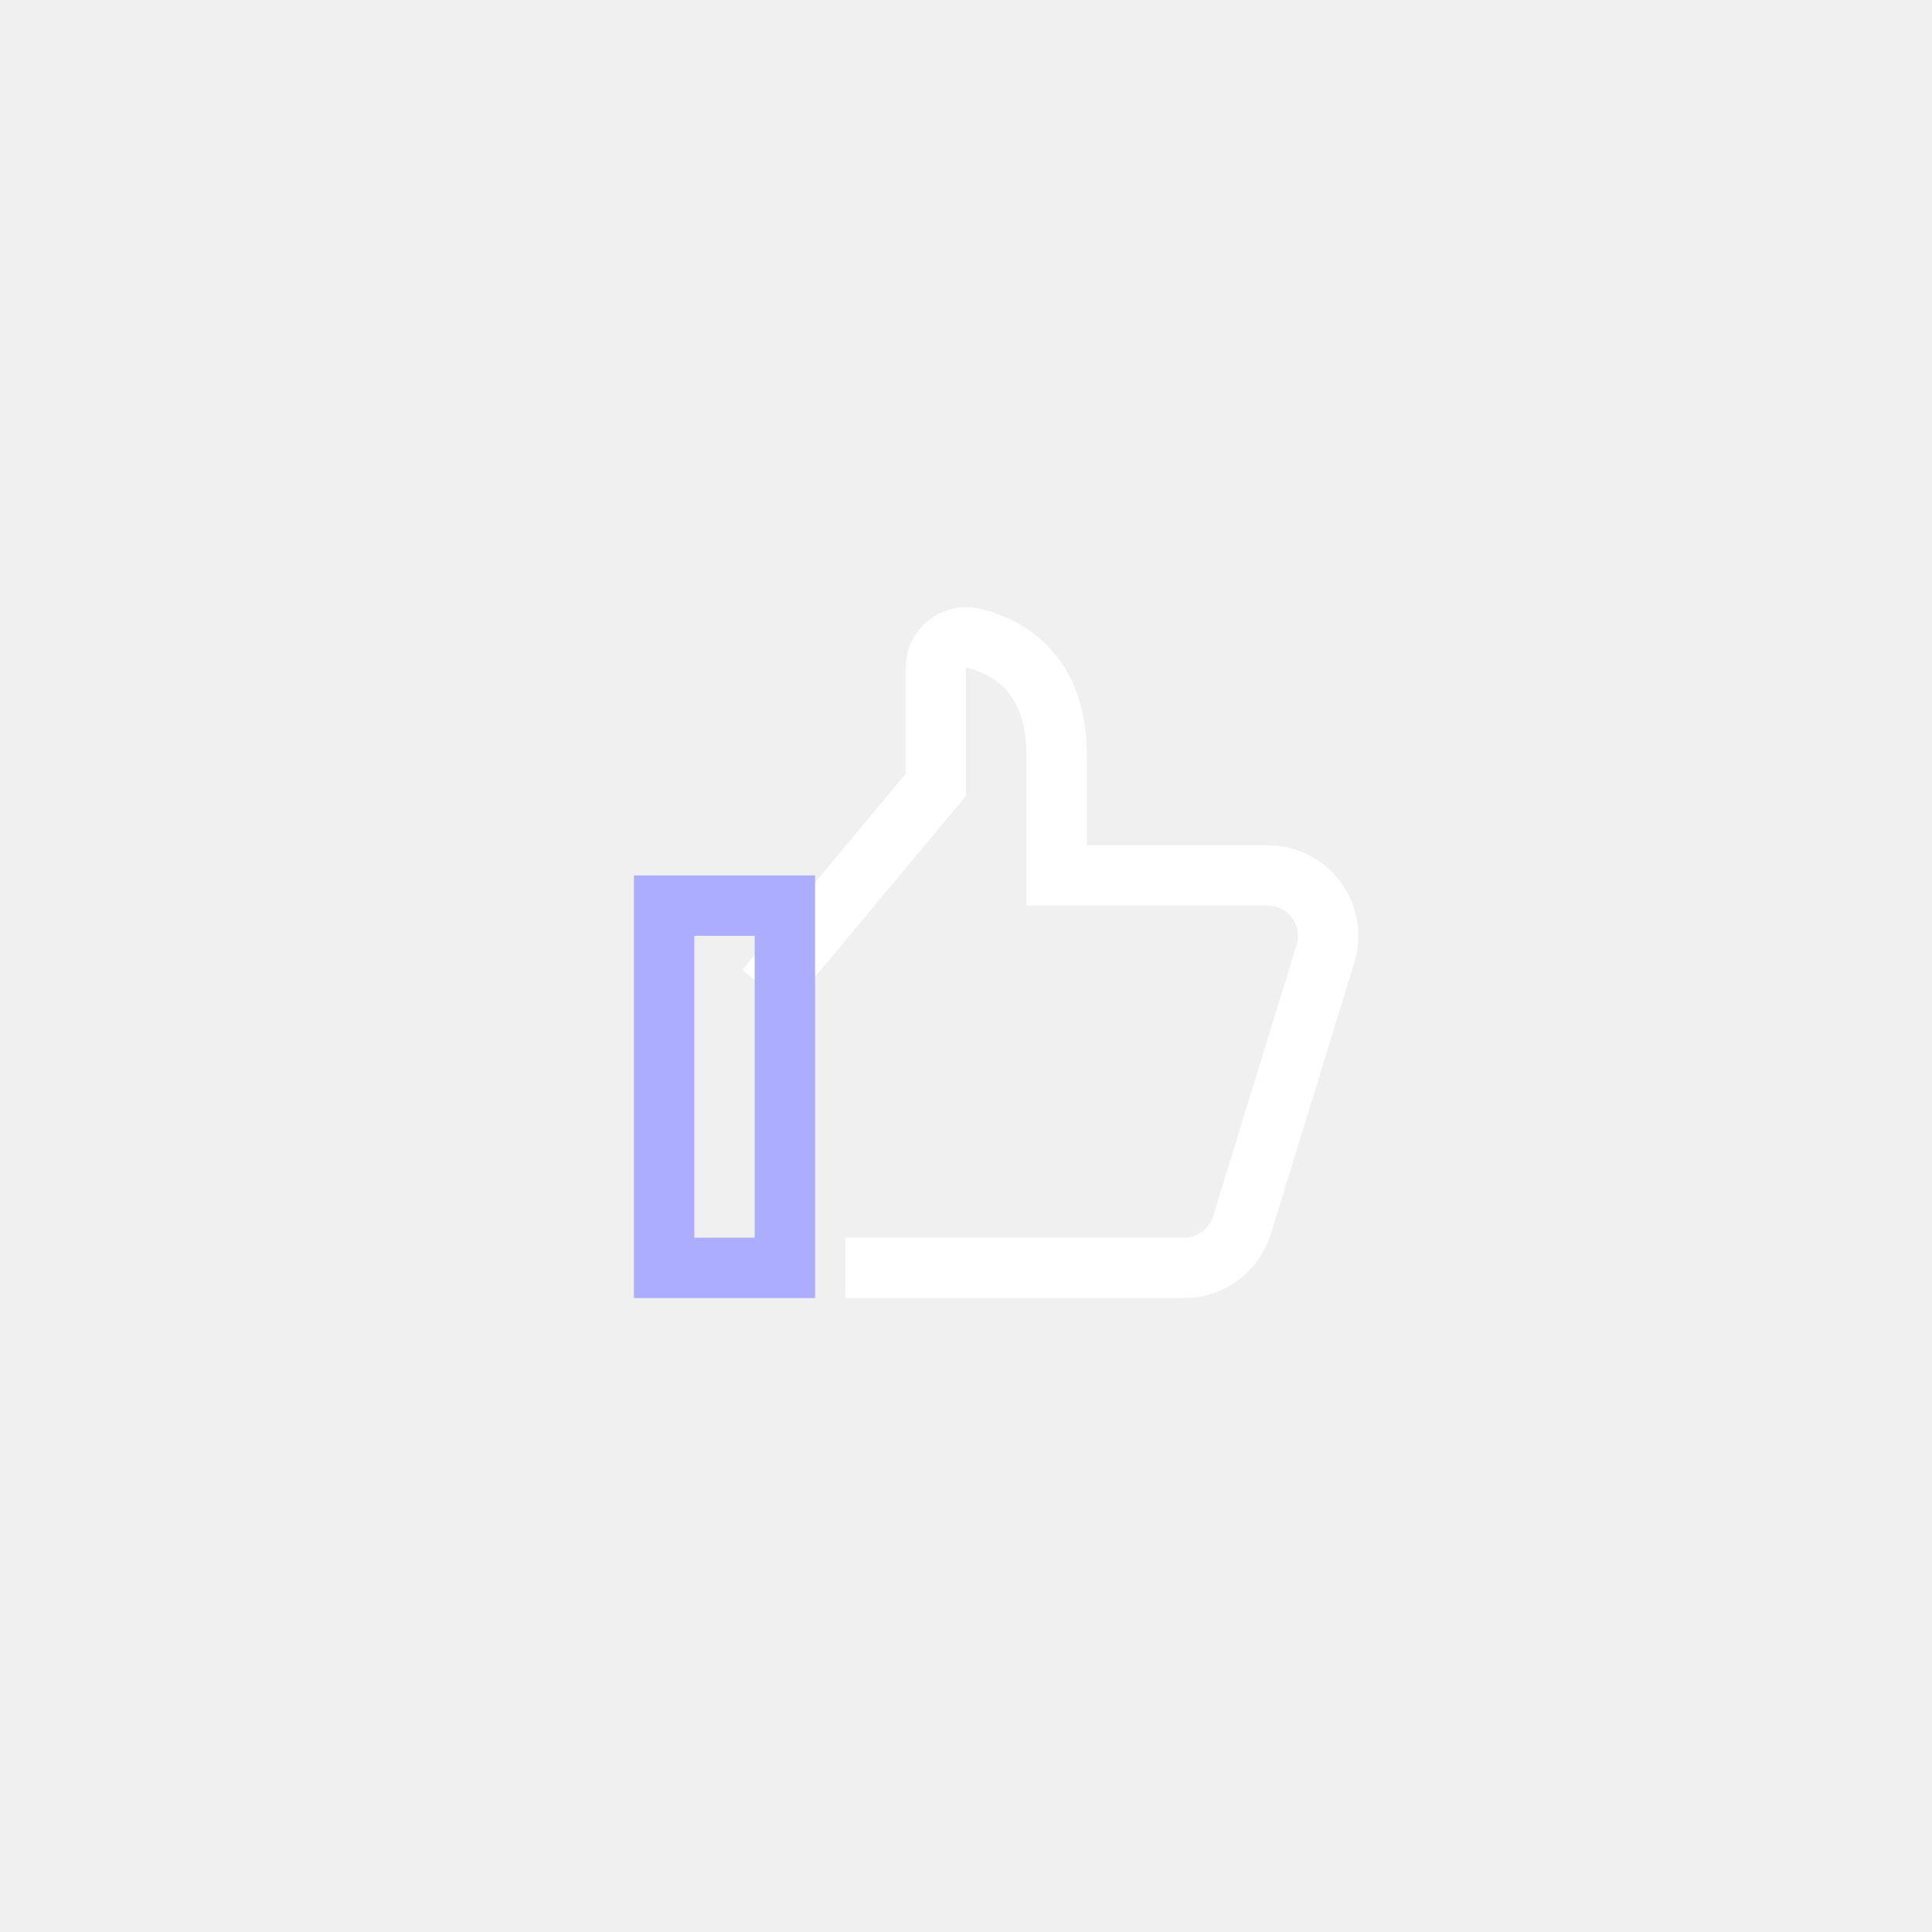
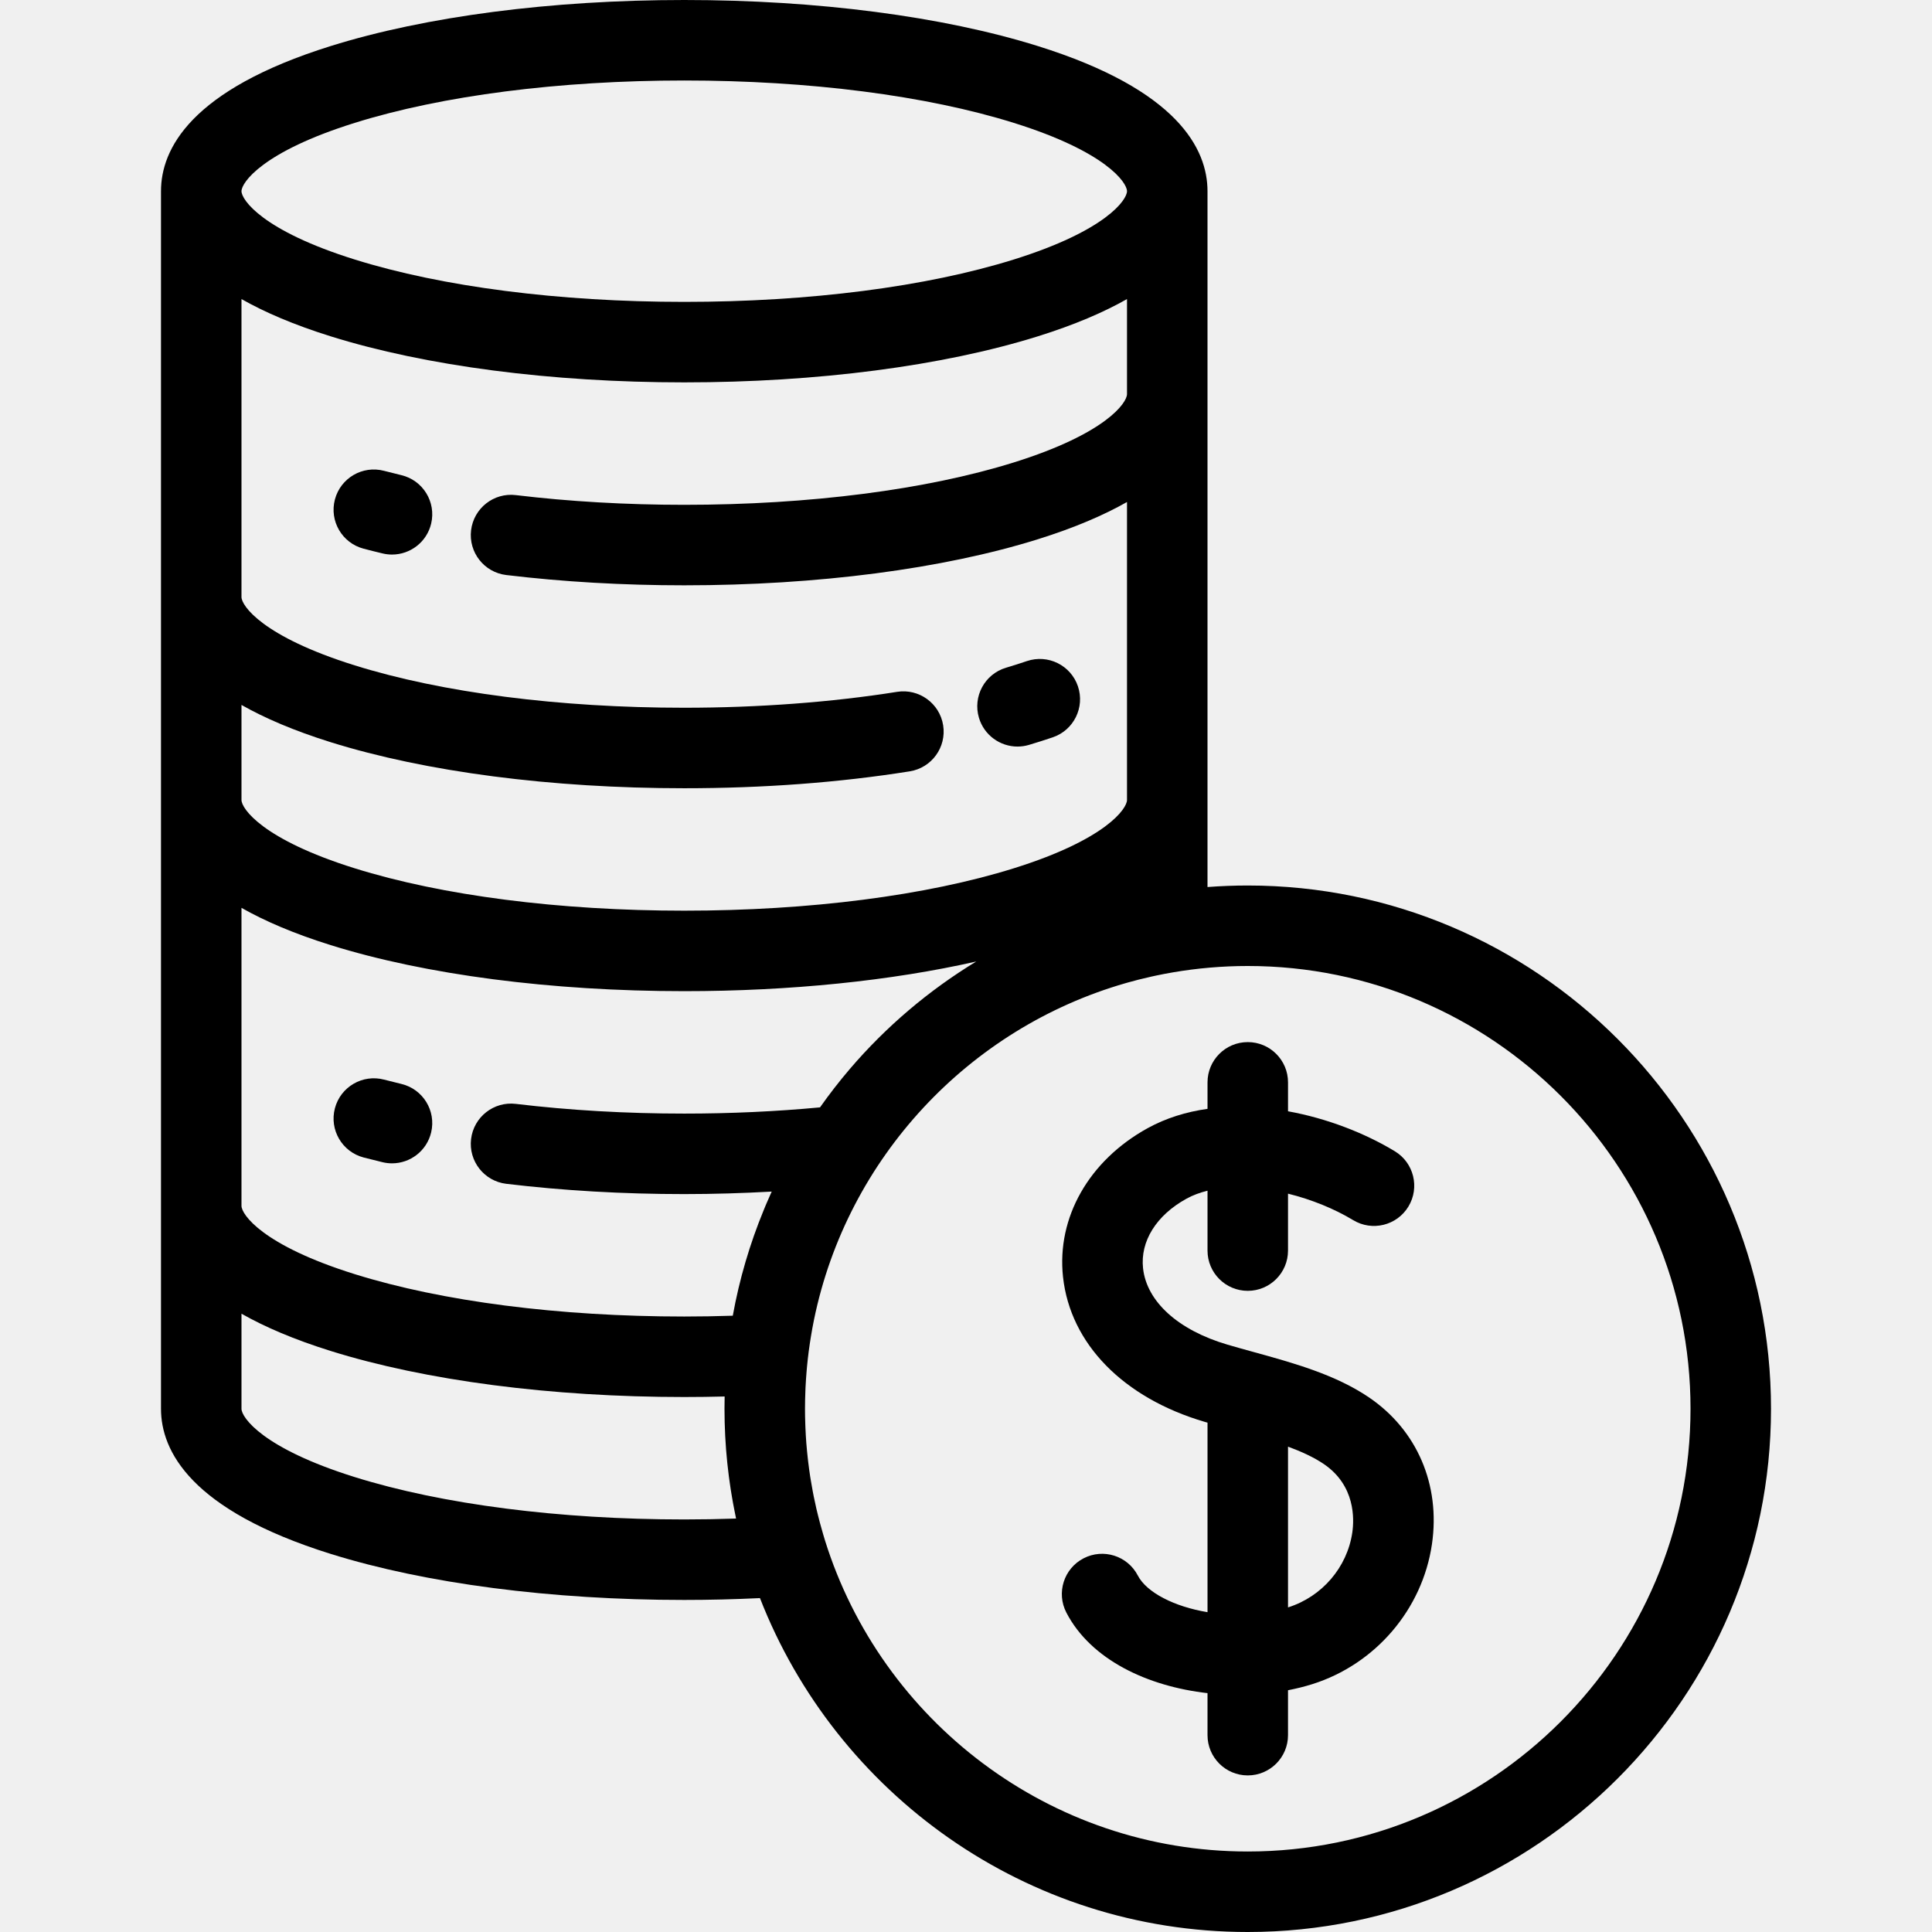
- <svg xmlns="http://www.w3.org/2000/svg" width="64" height="64">
-   <g stroke-width="2" fill="none" fill-rule="evenodd" stroke-linecap="square">
-     <path d="M29 42h10.229a2 2 0 001.912-1.412l2.769-9A2 2 0 0042 29h-7v-4c0-2.373-1.251-3.494-2.764-3.86a1.006 1.006 0 00-1.236.979V26l-5 6" stroke="#FFF" />
-     <path stroke="#ACADFF" d="M22 30h4v12h-4z" />
+ <svg xmlns="http://www.w3.org/2000/svg" version="1.1" fill="currentColor" id="Layer_1" x="0px" y="0px" viewBox="0 0 512 512" style="enable-background:new 0 0 512 512;" xml:space="preserve">
+   <g>
+     <g>
+       <g>
+         <path d="M362.794,370.325c-8.931-6.055-19.95-9.096-30.604-12.036c-2.325-0.642-4.642-1.281-6.912-1.948 c-13.034-3.832-21.392-11.394-22.359-20.232c-0.782-7.148,3.521-14.043,11.506-18.443c1.688-0.929,3.567-1.623,5.579-2.114 v15.866c0,5.89,4.775,10.667,10.667,10.667c5.89,0,10.667-4.777,10.667-10.667v-15.086c6.227,1.535,12.293,4.01,17.261,7.014 c5.04,3.052,11.598,1.439,14.648-3.602c3.05-5.04,1.438-11.598-3.602-14.649c-7.893-4.778-17.888-8.703-28.306-10.594v-7.668 c0-5.89-4.777-10.667-10.667-10.667c-5.891,0-10.667,4.777-10.667,10.667v7.022c-5.596,0.789-10.979,2.429-15.873,5.125 c-15.552,8.57-24.142,23.684-22.419,39.448c1.934,17.691,15.971,32.038,37.55,38.38c0.243,0.071,0.496,0.141,0.741,0.212v50.224 c-8.827-1.471-16.131-5.21-18.471-9.715c-2.713-5.229-9.15-7.268-14.379-4.556c-5.229,2.713-7.269,9.151-4.557,14.381 c6.487,12.504,21.537,19.548,37.406,21.346v11.135c0,5.89,4.775,10.667,10.667,10.667c5.89,0,10.667-4.777,10.667-10.667V447.93 c2.212-0.429,4.371-0.962,6.442-1.615c16.731-5.273,29.176-19.83,31.701-37.085C381.78,393.515,375.542,378.971,362.794,370.325z M358.371,406.142c-1.348,9.214-8.022,16.996-17.004,19.826c-0.009,0.003-0.019,0.005-0.029,0.01v-42.602 c3.587,1.325,6.848,2.821,9.484,4.607C359.202,393.667,358.894,402.575,358.371,406.142z" />
+         <path d="M330.671,234.668c-3.589,0-7.15,0.138-10.671,0.406V50.667c0-11.136-7.804-26.849-44.975-38.466 C249.847,4.334,216.573,0,181.333,0S112.82,4.334,87.641,12.201c-37.173,11.617-44.976,27.33-44.976,38.466v322.669 c0,11.135,7.803,26.848,44.976,38.464c25.179,7.868,58.453,12.202,93.692,12.202c6.717,0,13.434-0.169,20.065-0.489 C221.55,475.243,271.895,512,330.67,512c76.461,0,138.666-62.204,138.666-138.664 C469.337,296.874,407.132,234.668,330.671,234.668z M94.004,32.563c23.175-7.242,54.188-11.23,87.329-11.23 c33.139,0,64.154,3.988,87.329,11.23c24.492,7.654,30.005,15.84,30.005,18.104c0,2.265-5.513,10.45-30.005,18.105 c-23.175,7.241-54.188,11.229-87.329,11.229s-64.155-3.988-87.329-11.23C69.51,61.117,63.998,52.932,63.998,50.667 C63.998,48.404,69.51,40.218,94.004,32.563z M63.998,79.256c6.111,3.471,13.849,6.817,23.643,9.877 c25.179,7.868,58.453,12.201,93.692,12.201S249.847,97,275.025,89.134c9.794-3.06,17.531-6.406,23.642-9.877v25.191 c0,2.263-5.513,10.449-30.005,18.104c-23.176,7.241-54.188,11.229-87.329,11.229c-15.38,0-30.396-0.866-44.631-2.572 c-5.846-0.707-11.16,3.472-11.86,9.321c-0.701,5.849,3.472,11.16,9.321,11.86c15.074,1.807,30.944,2.724,47.171,2.724 c35.24,0,68.514-4.334,93.691-12.201c9.794-3.06,17.531-6.406,23.642-9.876v78.965c0,2.265-5.513,10.45-30.005,18.105 c-23.175,7.242-54.188,11.229-87.329,11.229c-33.141,0-64.156-3.987-87.329-11.229c-24.494-7.654-30.007-15.84-30.007-18.105 v-25.187c6.111,3.47,13.849,6.817,23.643,9.877c25.179,7.868,58.453,12.201,93.692,12.201c20.994,0,41.099-1.507,59.757-4.48 c5.819-0.926,9.784-6.394,8.857-12.211c-0.927-5.819-6.409-9.781-12.212-8.856c-17.305,2.756-36.808,4.213-56.402,4.213 c-33.139,0-64.155-3.988-87.329-11.23c-24.494-7.654-30.007-15.839-30.007-18.103V79.256z M181.333,402.669 c-33.139,0-64.155-3.988-87.329-11.23c-24.494-7.654-30.007-15.839-30.007-18.103v-25.19c6.111,3.47,13.849,6.817,23.643,9.877 c25.178,7.868,58.453,12.202,93.692,12.202c3.569,0,7.144-0.05,10.706-0.141c-0.025,1.084-0.039,2.166-0.039,3.252 c0,1.214,0.017,2.422,0.048,3.629c0.01,0.375,0.029,0.752,0.043,1.129c0.028,0.83,0.055,1.661,0.098,2.486 c0.023,0.455,0.059,0.91,0.086,1.363c0.046,0.743,0.09,1.489,0.146,2.229c0.039,0.502,0.09,1.003,0.134,1.503 c0.062,0.69,0.119,1.381,0.191,2.068c0.057,0.542,0.124,1.083,0.187,1.622c0.074,0.639,0.145,1.279,0.227,1.916 c0.076,0.59,0.163,1.179,0.247,1.766c0.082,0.577,0.162,1.156,0.252,1.731c0.101,0.644,0.211,1.286,0.321,1.929 c0.086,0.51,0.172,1.021,0.263,1.53c0.128,0.703,0.267,1.404,0.405,2.106c0.085,0.433,0.17,0.867,0.259,1.298 c0.053,0.261,0.101,0.526,0.158,0.789C190.511,402.589,185.922,402.669,181.333,402.669z M204.277,316.301 c-0.004,0.011-0.01,0.019-0.014,0.03c-0.375,0.833-0.74,1.669-1.1,2.51c-0.102,0.239-0.208,0.476-0.308,0.716 c-0.166,0.394-0.324,0.79-0.486,1.186c-3.658,8.89-6.424,18.237-8.172,27.934c-4.273,0.138-8.573,0.215-12.865,0.215 c-33.141,0-64.155-3.988-87.329-11.23c-24.494-7.654-30.007-15.84-30.007-18.104v-78.968h0.001 c6.111,3.47,13.849,6.817,23.643,9.877c25.178,7.867,58.452,12.201,93.692,12.201c28.082,0,54.901-2.759,77.383-7.858 c-12.521,7.61-23.87,17.207-33.529,28.512c-2.79,3.267-5.412,6.653-7.872,10.142c-11.6,1.092-23.705,1.649-35.982,1.649 c-15.38,0-30.396-0.866-44.631-2.572c-5.846-0.702-11.16,3.471-11.86,9.321c-0.701,5.849,3.472,11.16,9.321,11.86 c15.074,1.807,30.944,2.724,47.171,2.724c7.819,0,15.561-0.241,23.183-0.664C204.437,315.956,204.356,316.128,204.277,316.301z M330.671,490.667c-52.551,0-97.143-34.724-112.037-82.43c-0.181-0.58-0.35-1.164-0.522-1.746 c-0.288-0.976-0.563-1.957-0.827-2.943c-0.176-0.662-0.347-1.326-0.512-1.99c-0.135-0.548-0.275-1.094-0.403-1.647 c-0.259-1.12-0.501-2.244-0.729-3.373c-0.093-0.461-0.179-0.924-0.267-1.387c-0.185-0.981-0.358-1.965-0.517-2.95 c-0.05-0.308-0.106-0.614-0.153-0.923c-0.194-1.255-0.362-2.515-0.514-3.777c-0.044-0.367-0.085-0.734-0.126-1.101 c-0.135-1.224-0.258-2.449-0.355-3.677c-0.009-0.108-0.019-0.214-0.028-0.322c-0.102-1.329-0.175-2.662-0.232-3.998 c-0.015-0.335-0.027-0.67-0.038-1.005c-0.047-1.352-0.078-2.705-0.078-4.062c0-1.627,0.044-3.244,0.109-4.855 c0.011-0.263,0.018-0.529,0.03-0.792c0.068-1.453,0.17-2.899,0.29-4.338c0.038-0.453,0.077-0.906,0.121-1.357 c0.122-1.278,0.266-2.55,0.427-3.815c0.089-0.685,0.188-1.365,0.288-2.046c0.091-0.625,0.193-1.247,0.293-1.869 c0.249-1.514,0.517-3.02,0.825-4.513c0.003-0.018,0.008-0.036,0.012-0.054c8.794-42.823,40.993-77.207,82.587-89.156 c0.171-0.048,0.339-0.098,0.509-0.146c0.962-0.271,1.932-0.53,2.905-0.779c1.11-0.279,2.227-0.548,3.352-0.797 c0.429-0.096,0.861-0.191,1.294-0.283c1.471-0.308,2.953-0.595,4.446-0.849c6.454-1.104,13.086-1.688,19.852-1.688 c64.696,0,117.332,52.637,117.332,117.335C448.003,438.032,395.367,490.667,330.671,490.667z" />
+         <path d="M96.347,145.404c1.653,0.436,3.345,0.86,5.068,1.269c0.83,0.198,1.661,0.291,2.478,0.291 c4.826,0,9.202-3.299,10.368-8.201c1.363-5.73-2.177-11.482-7.908-12.845c-1.552-0.369-3.075-0.75-4.564-1.142 c-5.701-1.504-11.534,1.897-13.035,7.593C87.25,138.066,90.65,143.902,96.347,145.404z" />
+         <path d="M269.65,197.847c1.008,0,2.035-0.145,3.05-0.447c2.098-0.625,4.212-1.298,6.284-2c5.579-1.891,8.569-7.948,6.677-13.528 c-1.891-5.579-7.948-8.568-13.528-6.677c-1.821,0.618-3.679,1.21-5.525,1.758c-5.646,1.682-8.859,7.622-7.178,13.268 C260.812,194.854,265.053,197.847,269.65,197.847z" />
+         <path d="M106.346,287.25c-1.554-0.369-3.081-0.75-4.572-1.141c-5.691-1.491-11.53,1.911-13.025,7.611 c-1.494,5.697,1.913,11.529,7.611,13.024c1.652,0.433,3.341,0.854,5.061,1.263c0.828,0.196,1.657,0.29,2.471,0.29 c4.829,0,9.205-3.302,10.369-8.206C115.622,294.359,112.078,288.609,106.346,287.25z" />
+       </g>
+     </g>
  </g>
</svg>
